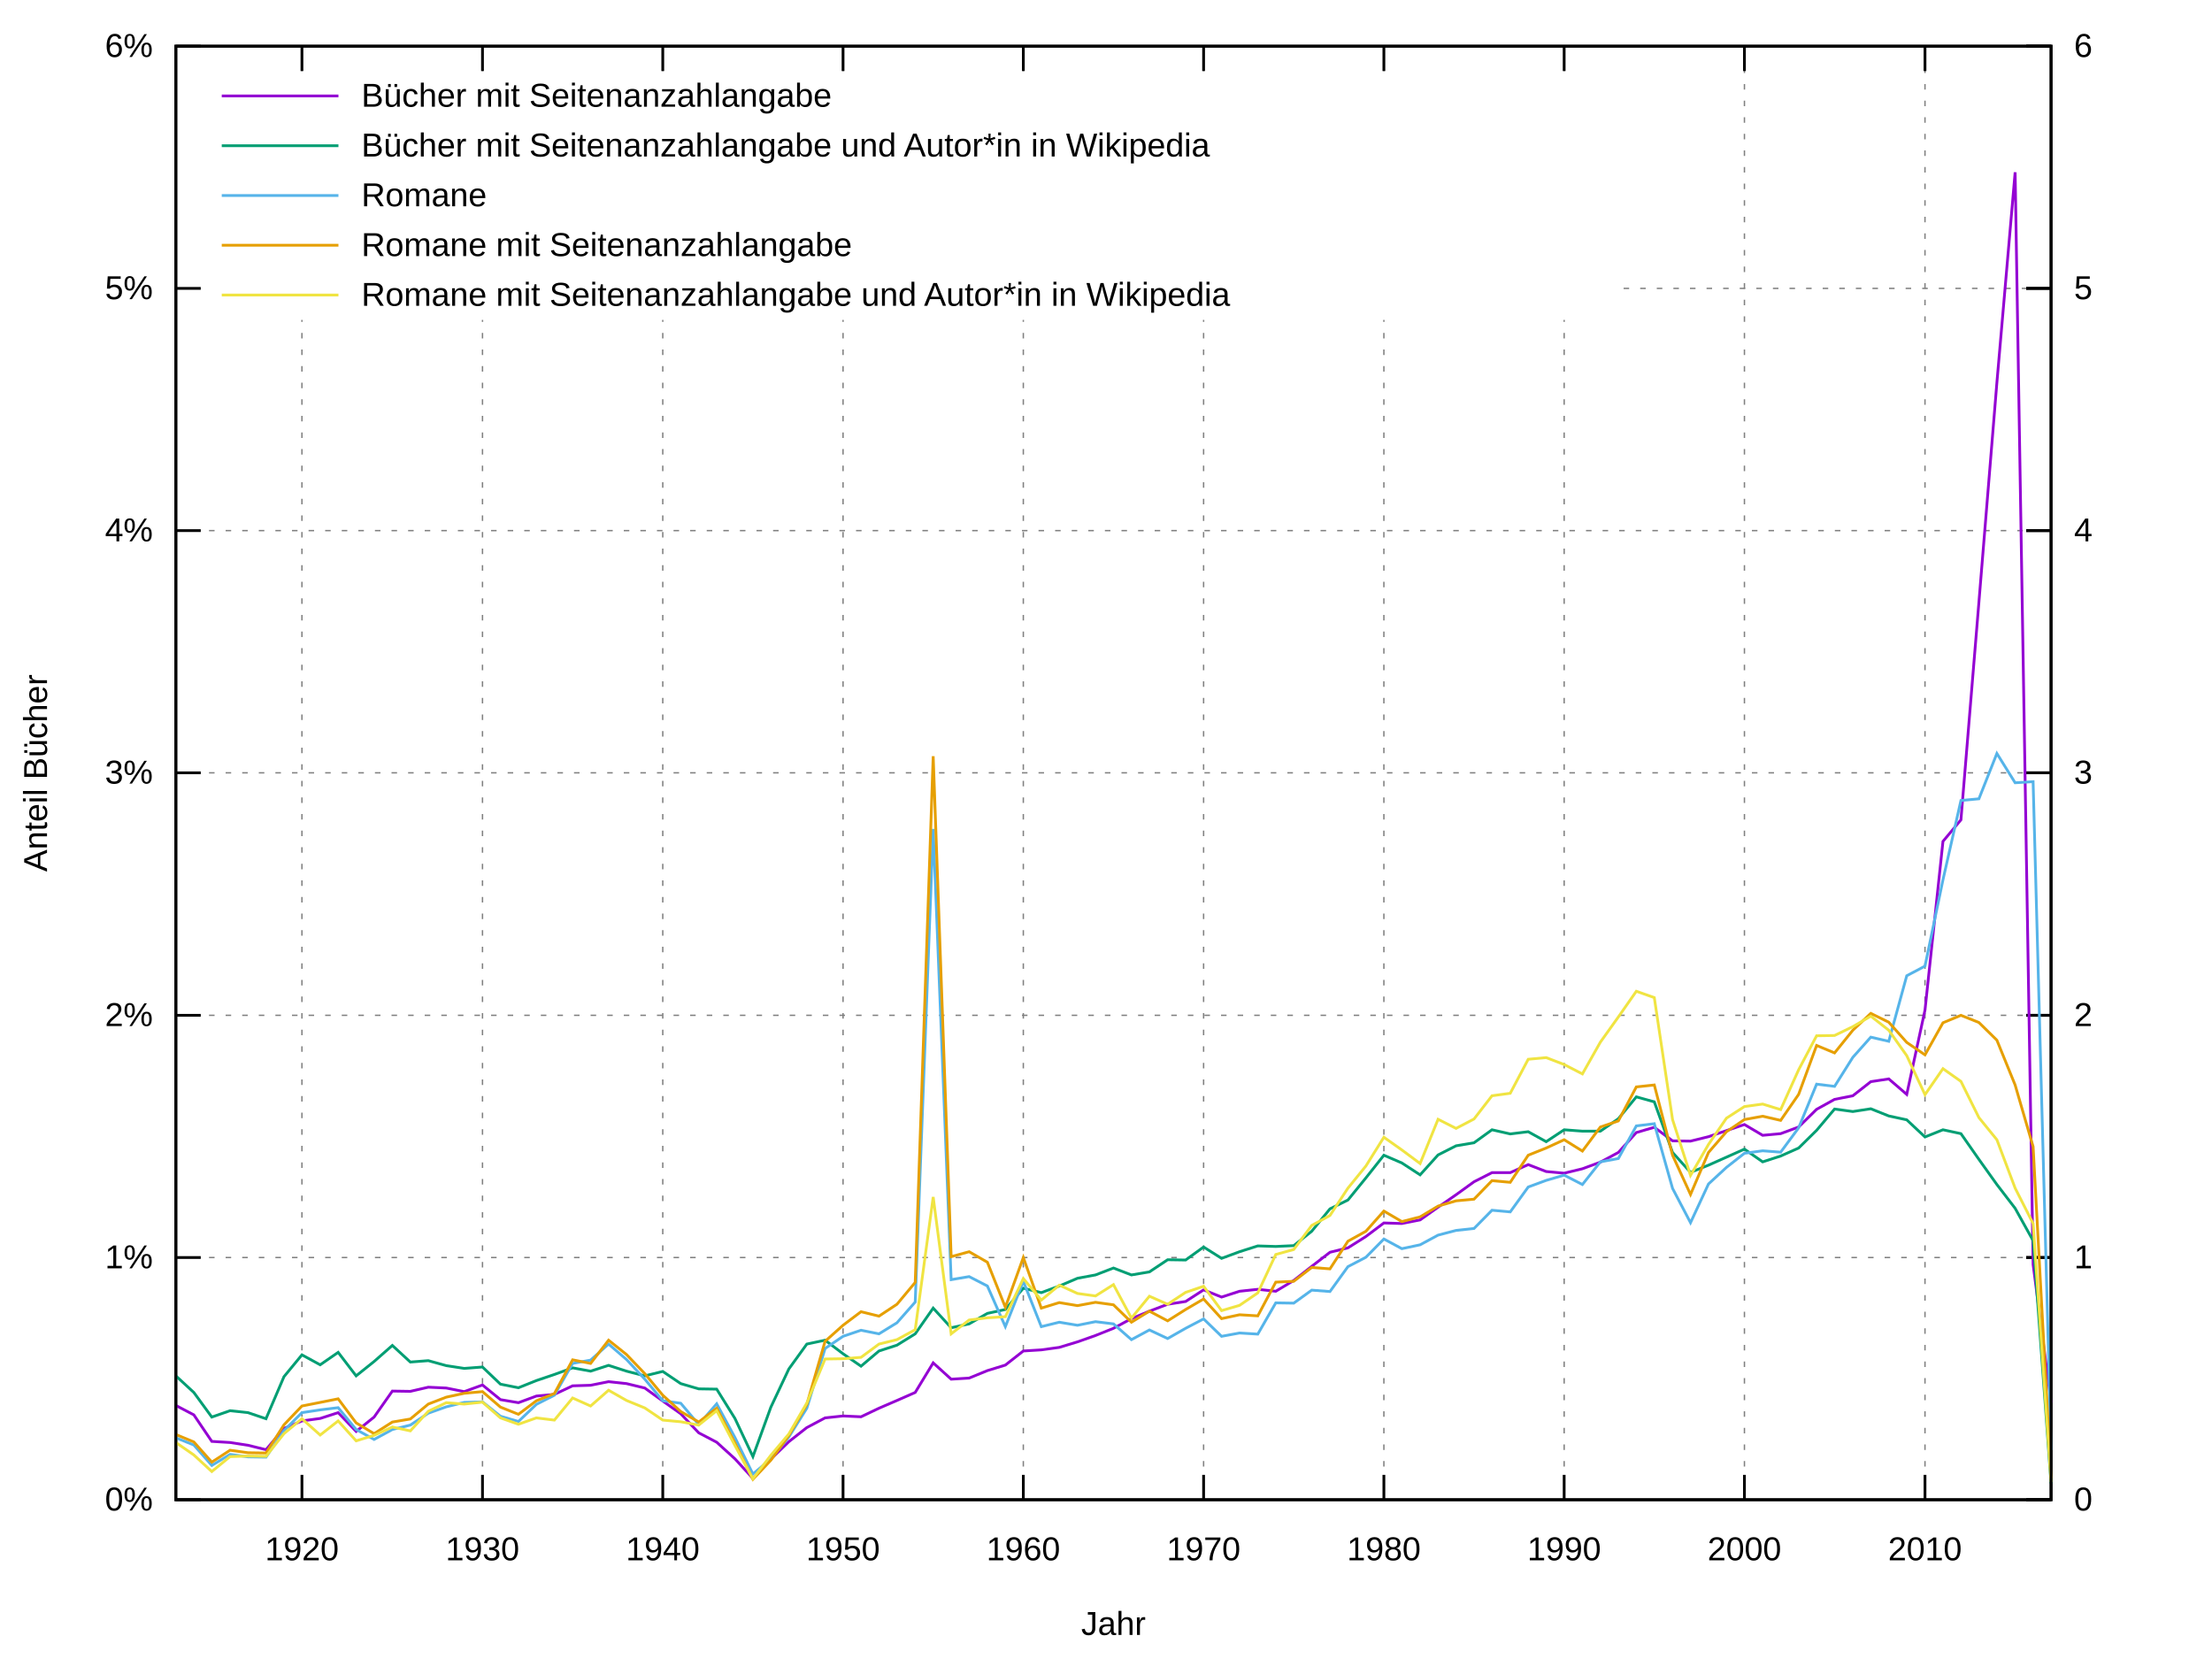
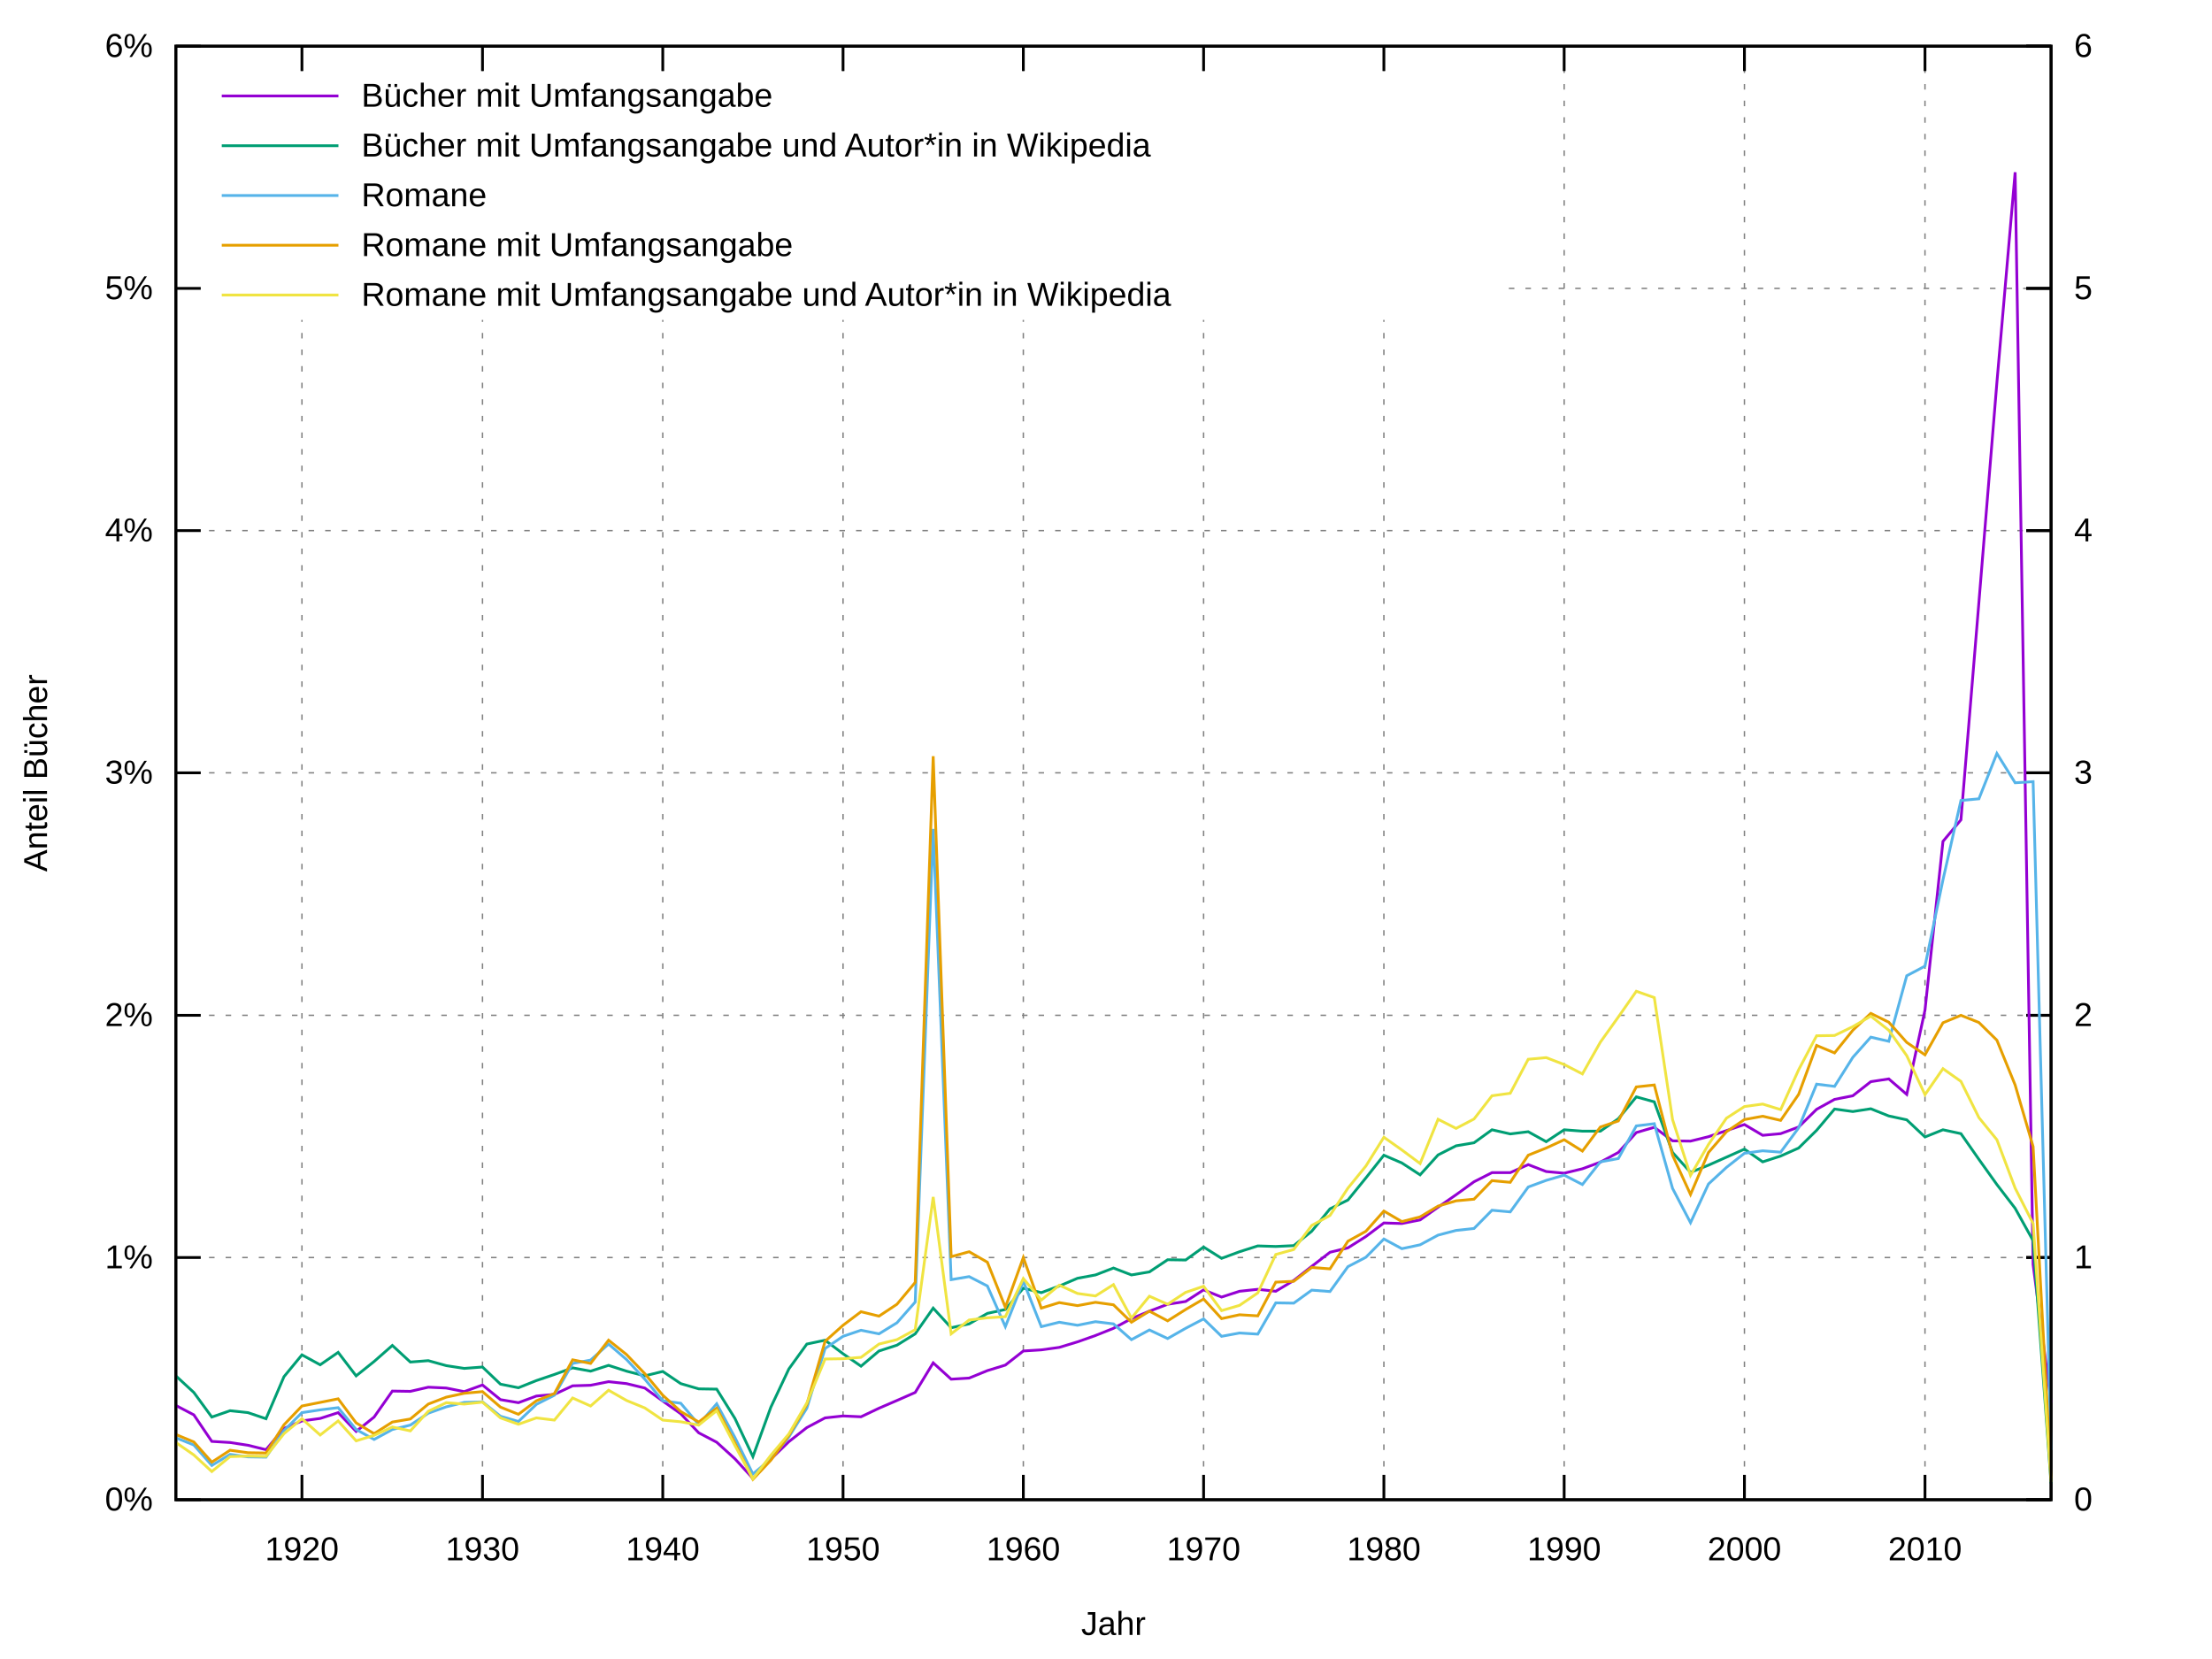
<svg xmlns="http://www.w3.org/2000/svg" xmlns:xlink="http://www.w3.org/1999/xlink" width="800" height="600" viewBox="0 0 800 600">
  <g id="gnuplot_canvas">
    <rect x="0" y="0" width="800" height="600" fill="none" />
    <defs>
      <circle id="gpDot" r="0.5" stroke-width="0.5" />
      <path id="gpPt0" stroke-width="0.222" stroke="currentColor" d="M-1,0 h2 M0,-1 v2" />
      <path id="gpPt1" stroke-width="0.222" stroke="currentColor" d="M-1,-1 L1,1 M1,-1 L-1,1" />
      <path id="gpPt2" stroke-width="0.222" stroke="currentColor" d="M-1,0 L1,0 M0,-1 L0,1 M-1,-1 L1,1 M-1,1 L1,-1" />
      <rect id="gpPt3" stroke-width="0.222" stroke="currentColor" x="-1" y="-1" width="2" height="2" />
      <rect id="gpPt4" stroke-width="0.222" stroke="currentColor" fill="currentColor" x="-1" y="-1" width="2" height="2" />
      <circle id="gpPt5" stroke-width="0.222" stroke="currentColor" cx="0" cy="0" r="1" />
      <use xlink:href="#gpPt5" id="gpPt6" fill="currentColor" stroke="none" />
      <path id="gpPt7" stroke-width="0.222" stroke="currentColor" d="M0,-1.33 L-1.33,0.67 L1.33,0.67 z" />
      <use xlink:href="#gpPt7" id="gpPt8" fill="currentColor" stroke="none" />
      <use xlink:href="#gpPt7" id="gpPt9" stroke="currentColor" transform="rotate(180)" />
      <use xlink:href="#gpPt9" id="gpPt10" fill="currentColor" stroke="none" />
      <use xlink:href="#gpPt3" id="gpPt11" stroke="currentColor" transform="rotate(45)" />
      <use xlink:href="#gpPt11" id="gpPt12" fill="currentColor" stroke="none" />
      <path id="gpPt13" stroke-width="0.222" stroke="currentColor" d="M0,1.330 L1.265,0.411 L0.782,-1.067 L-0.782,-1.076 L-1.265,0.411 z" />
      <use xlink:href="#gpPt13" id="gpPt14" fill="currentColor" stroke="none" />
      <filter id="textbox" filterUnits="objectBoundingBox" x="0" y="0" height="1" width="1">
        <feFlood flood-color="white" flood-opacity="1" result="bgnd" />
        <feComposite in="SourceGraphic" in2="bgnd" operator="atop" />
      </filter>
      <filter id="greybox" filterUnits="objectBoundingBox" x="0" y="0" height="1" width="1">
        <feFlood flood-color="lightgrey" flood-opacity="1" result="grey" />
        <feComposite in="SourceGraphic" in2="grey" operator="atop" />
      </filter>
    </defs>
    <g fill="none" color="white" stroke="black" stroke-width="1.00" stroke-linecap="butt" stroke-linejoin="miter">
</g>
    <g fill="none" color="black" stroke="currentColor" stroke-width="1.00" stroke-linecap="butt" stroke-linejoin="miter">
</g>
    <g fill="none" color="black" stroke="black" stroke-width="0.50" stroke-linecap="butt" stroke-linejoin="miter">
</g>
    <g fill="none" color="gray" stroke="currentColor" stroke-width="0.50" stroke-linecap="butt" stroke-linejoin="miter">
      <path stroke="gray" stroke-dasharray="2,4" class="gridline" d="M63.6,542.4 L741.8,542.4  " />
    </g>
    <g fill="none" color="gray" stroke="gray" stroke-width="1.00" stroke-linecap="butt" stroke-linejoin="miter">
</g>
    <g fill="none" color="black" stroke="currentColor" stroke-width="1.00" stroke-linecap="butt" stroke-linejoin="miter">
      <path stroke="black" d="M63.6,542.4 L72.6,542.4 M741.8,542.4 L732.8,542.4  " />
      <g transform="translate(55.3,546.3)" stroke="none" fill="black" font-family="Arial" font-size="12.00" text-anchor="end">
        <text>
          <tspan font-family="Arial"> 0%</tspan>
        </text>
      </g>
    </g>
    <g fill="none" color="black" stroke="currentColor" stroke-width="1.00" stroke-linecap="butt" stroke-linejoin="miter">
</g>
    <g fill="none" color="black" stroke="black" stroke-width="0.50" stroke-linecap="butt" stroke-linejoin="miter">
</g>
    <g fill="none" color="gray" stroke="currentColor" stroke-width="0.50" stroke-linecap="butt" stroke-linejoin="miter">
      <path stroke="gray" stroke-dasharray="2,4" class="gridline" d="M63.6,454.8 L741.8,454.8  " />
    </g>
    <g fill="none" color="gray" stroke="gray" stroke-width="1.00" stroke-linecap="butt" stroke-linejoin="miter">
</g>
    <g fill="none" color="black" stroke="currentColor" stroke-width="1.00" stroke-linecap="butt" stroke-linejoin="miter">
      <path stroke="black" d="M63.6,454.8 L72.6,454.8 M741.8,454.8 L732.8,454.8  " />
      <g transform="translate(55.3,458.7)" stroke="none" fill="black" font-family="Arial" font-size="12.00" text-anchor="end">
        <text>
          <tspan font-family="Arial"> 1%</tspan>
        </text>
      </g>
    </g>
    <g fill="none" color="black" stroke="currentColor" stroke-width="1.00" stroke-linecap="butt" stroke-linejoin="miter">
</g>
    <g fill="none" color="black" stroke="black" stroke-width="0.50" stroke-linecap="butt" stroke-linejoin="miter">
</g>
    <g fill="none" color="gray" stroke="currentColor" stroke-width="0.50" stroke-linecap="butt" stroke-linejoin="miter">
      <path stroke="gray" stroke-dasharray="2,4" class="gridline" d="M63.6,367.2 L741.8,367.2  " />
    </g>
    <g fill="none" color="gray" stroke="gray" stroke-width="1.00" stroke-linecap="butt" stroke-linejoin="miter">
</g>
    <g fill="none" color="black" stroke="currentColor" stroke-width="1.00" stroke-linecap="butt" stroke-linejoin="miter">
      <path stroke="black" d="M63.6,367.2 L72.6,367.2 M741.8,367.2 L732.8,367.2  " />
      <g transform="translate(55.3,371.1)" stroke="none" fill="black" font-family="Arial" font-size="12.00" text-anchor="end">
        <text>
          <tspan font-family="Arial"> 2%</tspan>
        </text>
      </g>
    </g>
    <g fill="none" color="black" stroke="currentColor" stroke-width="1.00" stroke-linecap="butt" stroke-linejoin="miter">
</g>
    <g fill="none" color="black" stroke="black" stroke-width="0.50" stroke-linecap="butt" stroke-linejoin="miter">
</g>
    <g fill="none" color="gray" stroke="currentColor" stroke-width="0.50" stroke-linecap="butt" stroke-linejoin="miter">
      <path stroke="gray" stroke-dasharray="2,4" class="gridline" d="M63.6,279.5 L741.8,279.5  " />
    </g>
    <g fill="none" color="gray" stroke="gray" stroke-width="1.00" stroke-linecap="butt" stroke-linejoin="miter">
</g>
    <g fill="none" color="black" stroke="currentColor" stroke-width="1.00" stroke-linecap="butt" stroke-linejoin="miter">
      <path stroke="black" d="M63.6,279.5 L72.6,279.5 M741.8,279.5 L732.8,279.5  " />
      <g transform="translate(55.3,283.4)" stroke="none" fill="black" font-family="Arial" font-size="12.00" text-anchor="end">
        <text>
          <tspan font-family="Arial"> 3%</tspan>
        </text>
      </g>
    </g>
    <g fill="none" color="black" stroke="currentColor" stroke-width="1.00" stroke-linecap="butt" stroke-linejoin="miter">
</g>
    <g fill="none" color="black" stroke="black" stroke-width="0.50" stroke-linecap="butt" stroke-linejoin="miter">
</g>
    <g fill="none" color="gray" stroke="currentColor" stroke-width="0.50" stroke-linecap="butt" stroke-linejoin="miter">
      <path stroke="gray" stroke-dasharray="2,4" class="gridline" d="M63.6,191.9 L741.8,191.9  " />
    </g>
    <g fill="none" color="gray" stroke="gray" stroke-width="1.00" stroke-linecap="butt" stroke-linejoin="miter">
</g>
    <g fill="none" color="black" stroke="currentColor" stroke-width="1.00" stroke-linecap="butt" stroke-linejoin="miter">
      <path stroke="black" d="M63.6,191.9 L72.6,191.9 M741.8,191.9 L732.8,191.9  " />
      <g transform="translate(55.3,195.8)" stroke="none" fill="black" font-family="Arial" font-size="12.00" text-anchor="end">
        <text>
          <tspan font-family="Arial"> 4%</tspan>
        </text>
      </g>
    </g>
    <g fill="none" color="black" stroke="currentColor" stroke-width="1.00" stroke-linecap="butt" stroke-linejoin="miter">
</g>
    <g fill="none" color="black" stroke="black" stroke-width="0.50" stroke-linecap="butt" stroke-linejoin="miter">
</g>
    <g fill="none" color="gray" stroke="currentColor" stroke-width="0.50" stroke-linecap="butt" stroke-linejoin="miter">
-       <path stroke="gray" stroke-dasharray="2,4" class="gridline" d="M63.6,104.3 L71.9,104.3 M587.2,104.3 L741.8,104.3  " />
+       <path stroke="gray" stroke-dasharray="2,4" class="gridline" d="M63.6,104.3 L71.9,104.3 M545.7,104.3 L741.8,104.3  " />
    </g>
    <g fill="none" color="gray" stroke="gray" stroke-width="1.00" stroke-linecap="butt" stroke-linejoin="miter">
</g>
    <g fill="none" color="black" stroke="currentColor" stroke-width="1.00" stroke-linecap="butt" stroke-linejoin="miter">
      <path stroke="black" d="M63.6,104.3 L72.6,104.3 M741.8,104.3 L732.8,104.3  " />
      <g transform="translate(55.3,108.2)" stroke="none" fill="black" font-family="Arial" font-size="12.00" text-anchor="end">
        <text>
          <tspan font-family="Arial"> 5%</tspan>
        </text>
      </g>
    </g>
    <g fill="none" color="black" stroke="currentColor" stroke-width="1.00" stroke-linecap="butt" stroke-linejoin="miter">
</g>
    <g fill="none" color="black" stroke="black" stroke-width="0.50" stroke-linecap="butt" stroke-linejoin="miter">
</g>
    <g fill="none" color="gray" stroke="currentColor" stroke-width="0.50" stroke-linecap="butt" stroke-linejoin="miter">
      <path stroke="gray" stroke-dasharray="2,4" class="gridline" d="M63.6,16.7 L741.8,16.7  " />
    </g>
    <g fill="none" color="gray" stroke="gray" stroke-width="1.00" stroke-linecap="butt" stroke-linejoin="miter">
</g>
    <g fill="none" color="black" stroke="currentColor" stroke-width="1.00" stroke-linecap="butt" stroke-linejoin="miter">
      <path stroke="black" d="M63.6,16.7 L72.6,16.7 M741.8,16.7 L732.8,16.7  " />
      <g transform="translate(55.3,20.6)" stroke="none" fill="black" font-family="Arial" font-size="12.00" text-anchor="end">
        <text>
          <tspan font-family="Arial"> 6%</tspan>
        </text>
      </g>
    </g>
    <g fill="none" color="black" stroke="currentColor" stroke-width="1.00" stroke-linecap="butt" stroke-linejoin="miter">
</g>
    <g fill="none" color="black" stroke="black" stroke-width="0.50" stroke-linecap="butt" stroke-linejoin="miter">
</g>
    <g fill="none" color="gray" stroke="currentColor" stroke-width="0.50" stroke-linecap="butt" stroke-linejoin="miter">
      <path stroke="gray" stroke-dasharray="2,4" class="gridline" d="M109.2,542.4 L109.2,115.7 M109.2,25.7 L109.2,16.7  " />
    </g>
    <g fill="none" color="gray" stroke="gray" stroke-width="1.00" stroke-linecap="butt" stroke-linejoin="miter">
</g>
    <g fill="none" color="black" stroke="currentColor" stroke-width="1.00" stroke-linecap="butt" stroke-linejoin="miter">
      <path stroke="black" d="M109.2,542.4 L109.2,533.4 M109.2,16.7 L109.2,25.7  " />
      <g transform="translate(109.2,564.3)" stroke="none" fill="black" font-family="Arial" font-size="12.00" text-anchor="middle">
        <text>
          <tspan font-family="Arial"> 1920</tspan>
        </text>
      </g>
    </g>
    <g fill="none" color="black" stroke="currentColor" stroke-width="1.00" stroke-linecap="butt" stroke-linejoin="miter">
</g>
    <g fill="none" color="black" stroke="black" stroke-width="0.50" stroke-linecap="butt" stroke-linejoin="miter">
</g>
    <g fill="none" color="gray" stroke="currentColor" stroke-width="0.50" stroke-linecap="butt" stroke-linejoin="miter">
      <path stroke="gray" stroke-dasharray="2,4" class="gridline" d="M174.5,542.4 L174.5,115.7 M174.5,25.7 L174.5,16.7  " />
    </g>
    <g fill="none" color="gray" stroke="gray" stroke-width="1.00" stroke-linecap="butt" stroke-linejoin="miter">
</g>
    <g fill="none" color="black" stroke="currentColor" stroke-width="1.00" stroke-linecap="butt" stroke-linejoin="miter">
      <path stroke="black" d="M174.5,542.4 L174.5,533.4 M174.5,16.7 L174.5,25.7  " />
      <g transform="translate(174.5,564.3)" stroke="none" fill="black" font-family="Arial" font-size="12.00" text-anchor="middle">
        <text>
          <tspan font-family="Arial"> 1930</tspan>
        </text>
      </g>
    </g>
    <g fill="none" color="black" stroke="currentColor" stroke-width="1.00" stroke-linecap="butt" stroke-linejoin="miter">
</g>
    <g fill="none" color="black" stroke="black" stroke-width="0.50" stroke-linecap="butt" stroke-linejoin="miter">
</g>
    <g fill="none" color="gray" stroke="currentColor" stroke-width="0.50" stroke-linecap="butt" stroke-linejoin="miter">
      <path stroke="gray" stroke-dasharray="2,4" class="gridline" d="M239.7,542.4 L239.7,115.7 M239.7,25.7 L239.7,16.7  " />
    </g>
    <g fill="none" color="gray" stroke="gray" stroke-width="1.00" stroke-linecap="butt" stroke-linejoin="miter">
</g>
    <g fill="none" color="black" stroke="currentColor" stroke-width="1.00" stroke-linecap="butt" stroke-linejoin="miter">
      <path stroke="black" d="M239.7,542.4 L239.7,533.4 M239.7,16.7 L239.7,25.7  " />
      <g transform="translate(239.7,564.3)" stroke="none" fill="black" font-family="Arial" font-size="12.00" text-anchor="middle">
        <text>
          <tspan font-family="Arial"> 1940</tspan>
        </text>
      </g>
    </g>
    <g fill="none" color="black" stroke="currentColor" stroke-width="1.00" stroke-linecap="butt" stroke-linejoin="miter">
</g>
    <g fill="none" color="black" stroke="black" stroke-width="0.50" stroke-linecap="butt" stroke-linejoin="miter">
</g>
    <g fill="none" color="gray" stroke="currentColor" stroke-width="0.50" stroke-linecap="butt" stroke-linejoin="miter">
      <path stroke="gray" stroke-dasharray="2,4" class="gridline" d="M304.9,542.4 L304.9,115.7 M304.9,25.7 L304.9,16.7  " />
    </g>
    <g fill="none" color="gray" stroke="gray" stroke-width="1.00" stroke-linecap="butt" stroke-linejoin="miter">
</g>
    <g fill="none" color="black" stroke="currentColor" stroke-width="1.00" stroke-linecap="butt" stroke-linejoin="miter">
      <path stroke="black" d="M304.9,542.4 L304.9,533.4 M304.9,16.7 L304.9,25.7  " />
      <g transform="translate(304.9,564.3)" stroke="none" fill="black" font-family="Arial" font-size="12.00" text-anchor="middle">
        <text>
          <tspan font-family="Arial"> 1950</tspan>
        </text>
      </g>
    </g>
    <g fill="none" color="black" stroke="currentColor" stroke-width="1.00" stroke-linecap="butt" stroke-linejoin="miter">
</g>
    <g fill="none" color="black" stroke="black" stroke-width="0.50" stroke-linecap="butt" stroke-linejoin="miter">
</g>
    <g fill="none" color="gray" stroke="currentColor" stroke-width="0.50" stroke-linecap="butt" stroke-linejoin="miter">
      <path stroke="gray" stroke-dasharray="2,4" class="gridline" d="M370.1,542.4 L370.1,115.7 M370.1,25.7 L370.1,16.7  " />
    </g>
    <g fill="none" color="gray" stroke="gray" stroke-width="1.00" stroke-linecap="butt" stroke-linejoin="miter">
</g>
    <g fill="none" color="black" stroke="currentColor" stroke-width="1.00" stroke-linecap="butt" stroke-linejoin="miter">
      <path stroke="black" d="M370.1,542.4 L370.1,533.4 M370.1,16.7 L370.1,25.7  " />
      <g transform="translate(370.1,564.3)" stroke="none" fill="black" font-family="Arial" font-size="12.00" text-anchor="middle">
        <text>
          <tspan font-family="Arial"> 1960</tspan>
        </text>
      </g>
    </g>
    <g fill="none" color="black" stroke="currentColor" stroke-width="1.00" stroke-linecap="butt" stroke-linejoin="miter">
</g>
    <g fill="none" color="black" stroke="black" stroke-width="0.50" stroke-linecap="butt" stroke-linejoin="miter">
</g>
    <g fill="none" color="gray" stroke="currentColor" stroke-width="0.50" stroke-linecap="butt" stroke-linejoin="miter">
      <path stroke="gray" stroke-dasharray="2,4" class="gridline" d="M435.3,542.4 L435.3,115.7 M435.3,25.7 L435.3,16.7  " />
    </g>
    <g fill="none" color="gray" stroke="gray" stroke-width="1.00" stroke-linecap="butt" stroke-linejoin="miter">
</g>
    <g fill="none" color="black" stroke="currentColor" stroke-width="1.00" stroke-linecap="butt" stroke-linejoin="miter">
      <path stroke="black" d="M435.3,542.4 L435.3,533.4 M435.3,16.7 L435.3,25.7  " />
      <g transform="translate(435.3,564.3)" stroke="none" fill="black" font-family="Arial" font-size="12.00" text-anchor="middle">
        <text>
          <tspan font-family="Arial"> 1970</tspan>
        </text>
      </g>
    </g>
    <g fill="none" color="black" stroke="currentColor" stroke-width="1.00" stroke-linecap="butt" stroke-linejoin="miter">
</g>
    <g fill="none" color="black" stroke="black" stroke-width="0.50" stroke-linecap="butt" stroke-linejoin="miter">
</g>
    <g fill="none" color="gray" stroke="currentColor" stroke-width="0.50" stroke-linecap="butt" stroke-linejoin="miter">
      <path stroke="gray" stroke-dasharray="2,4" class="gridline" d="M500.5,542.4 L500.5,115.7 M500.5,25.7 L500.5,16.7  " />
    </g>
    <g fill="none" color="gray" stroke="gray" stroke-width="1.00" stroke-linecap="butt" stroke-linejoin="miter">
</g>
    <g fill="none" color="black" stroke="currentColor" stroke-width="1.00" stroke-linecap="butt" stroke-linejoin="miter">
      <path stroke="black" d="M500.5,542.4 L500.5,533.4 M500.5,16.7 L500.5,25.7  " />
      <g transform="translate(500.5,564.3)" stroke="none" fill="black" font-family="Arial" font-size="12.00" text-anchor="middle">
        <text>
          <tspan font-family="Arial"> 1980</tspan>
        </text>
      </g>
    </g>
    <g fill="none" color="black" stroke="currentColor" stroke-width="1.00" stroke-linecap="butt" stroke-linejoin="miter">
</g>
    <g fill="none" color="black" stroke="black" stroke-width="0.50" stroke-linecap="butt" stroke-linejoin="miter">
</g>
    <g fill="none" color="gray" stroke="currentColor" stroke-width="0.50" stroke-linecap="butt" stroke-linejoin="miter">
-       <path stroke="gray" stroke-dasharray="2,4" class="gridline" d="M565.7,542.4 L565.7,115.7 M565.7,25.7 L565.7,16.7  " />
+       <path stroke="gray" stroke-dasharray="2,4" class="gridline" d="M565.7,542.4 L565.7,16.7  " />
    </g>
    <g fill="none" color="gray" stroke="gray" stroke-width="1.00" stroke-linecap="butt" stroke-linejoin="miter">
</g>
    <g fill="none" color="black" stroke="currentColor" stroke-width="1.00" stroke-linecap="butt" stroke-linejoin="miter">
      <path stroke="black" d="M565.7,542.4 L565.7,533.4 M565.7,16.7 L565.7,25.7  " />
      <g transform="translate(565.7,564.3)" stroke="none" fill="black" font-family="Arial" font-size="12.00" text-anchor="middle">
        <text>
          <tspan font-family="Arial"> 1990</tspan>
        </text>
      </g>
    </g>
    <g fill="none" color="black" stroke="currentColor" stroke-width="1.00" stroke-linecap="butt" stroke-linejoin="miter">
</g>
    <g fill="none" color="black" stroke="black" stroke-width="0.50" stroke-linecap="butt" stroke-linejoin="miter">
</g>
    <g fill="none" color="gray" stroke="currentColor" stroke-width="0.50" stroke-linecap="butt" stroke-linejoin="miter">
      <path stroke="gray" stroke-dasharray="2,4" class="gridline" d="M630.9,542.4 L630.9,16.7  " />
    </g>
    <g fill="none" color="gray" stroke="gray" stroke-width="1.00" stroke-linecap="butt" stroke-linejoin="miter">
</g>
    <g fill="none" color="black" stroke="currentColor" stroke-width="1.00" stroke-linecap="butt" stroke-linejoin="miter">
      <path stroke="black" d="M630.9,542.4 L630.9,533.4 M630.9,16.7 L630.9,25.7  " />
      <g transform="translate(630.9,564.3)" stroke="none" fill="black" font-family="Arial" font-size="12.00" text-anchor="middle">
        <text>
          <tspan font-family="Arial"> 2000</tspan>
        </text>
      </g>
    </g>
    <g fill="none" color="black" stroke="currentColor" stroke-width="1.00" stroke-linecap="butt" stroke-linejoin="miter">
</g>
    <g fill="none" color="black" stroke="black" stroke-width="0.50" stroke-linecap="butt" stroke-linejoin="miter">
</g>
    <g fill="none" color="gray" stroke="currentColor" stroke-width="0.50" stroke-linecap="butt" stroke-linejoin="miter">
      <path stroke="gray" stroke-dasharray="2,4" class="gridline" d="M696.2,542.4 L696.2,16.7  " />
    </g>
    <g fill="none" color="gray" stroke="gray" stroke-width="1.00" stroke-linecap="butt" stroke-linejoin="miter">
</g>
    <g fill="none" color="black" stroke="currentColor" stroke-width="1.00" stroke-linecap="butt" stroke-linejoin="miter">
      <path stroke="black" d="M696.2,542.4 L696.2,533.4 M696.2,16.7 L696.2,25.7  " />
      <g transform="translate(696.2,564.3)" stroke="none" fill="black" font-family="Arial" font-size="12.00" text-anchor="middle">
        <text>
          <tspan font-family="Arial"> 2010</tspan>
        </text>
      </g>
    </g>
    <g fill="none" color="black" stroke="currentColor" stroke-width="1.00" stroke-linecap="butt" stroke-linejoin="miter">
      <path stroke="black" d="M741.8,542.4 L732.8,542.4  " />
      <g transform="translate(750.1,546.3)" stroke="none" fill="black" font-family="Arial" font-size="12.00" text-anchor="start">
        <text>
          <tspan font-family="Arial"> 0</tspan>
        </text>
      </g>
    </g>
    <g fill="none" color="black" stroke="currentColor" stroke-width="1.00" stroke-linecap="butt" stroke-linejoin="miter">
      <path stroke="black" d="M741.8,454.8 L732.8,454.8  " />
      <g transform="translate(750.1,458.7)" stroke="none" fill="black" font-family="Arial" font-size="12.00" text-anchor="start">
        <text>
          <tspan font-family="Arial"> 1</tspan>
        </text>
      </g>
    </g>
    <g fill="none" color="black" stroke="currentColor" stroke-width="1.00" stroke-linecap="butt" stroke-linejoin="miter">
      <path stroke="black" d="M741.8,367.2 L732.8,367.2  " />
      <g transform="translate(750.1,371.1)" stroke="none" fill="black" font-family="Arial" font-size="12.00" text-anchor="start">
        <text>
          <tspan font-family="Arial"> 2</tspan>
        </text>
      </g>
    </g>
    <g fill="none" color="black" stroke="currentColor" stroke-width="1.00" stroke-linecap="butt" stroke-linejoin="miter">
      <path stroke="black" d="M741.8,279.5 L732.8,279.5  " />
      <g transform="translate(750.1,283.4)" stroke="none" fill="black" font-family="Arial" font-size="12.00" text-anchor="start">
        <text>
          <tspan font-family="Arial"> 3</tspan>
        </text>
      </g>
    </g>
    <g fill="none" color="black" stroke="currentColor" stroke-width="1.00" stroke-linecap="butt" stroke-linejoin="miter">
      <path stroke="black" d="M741.8,191.9 L732.8,191.9  " />
      <g transform="translate(750.1,195.8)" stroke="none" fill="black" font-family="Arial" font-size="12.00" text-anchor="start">
        <text>
          <tspan font-family="Arial"> 4</tspan>
        </text>
      </g>
    </g>
    <g fill="none" color="black" stroke="currentColor" stroke-width="1.00" stroke-linecap="butt" stroke-linejoin="miter">
      <path stroke="black" d="M741.8,104.3 L732.8,104.3  " />
      <g transform="translate(750.1,108.2)" stroke="none" fill="black" font-family="Arial" font-size="12.00" text-anchor="start">
        <text>
          <tspan font-family="Arial"> 5</tspan>
        </text>
      </g>
    </g>
    <g fill="none" color="black" stroke="currentColor" stroke-width="1.00" stroke-linecap="butt" stroke-linejoin="miter">
      <path stroke="black" d="M741.8,16.7 L732.8,16.7  " />
      <g transform="translate(750.1,20.6)" stroke="none" fill="black" font-family="Arial" font-size="12.00" text-anchor="start">
        <text>
          <tspan font-family="Arial"> 6</tspan>
        </text>
      </g>
    </g>
    <g fill="none" color="black" stroke="currentColor" stroke-width="1.00" stroke-linecap="butt" stroke-linejoin="miter">
</g>
    <g fill="none" color="black" stroke="currentColor" stroke-width="1.00" stroke-linecap="butt" stroke-linejoin="miter">
      <path stroke="black" d="M63.6,16.7 L63.6,542.4 L741.8,542.4 L741.8,16.7 L63.6,16.7 Z  " />
    </g>
    <g fill="none" color="black" stroke="currentColor" stroke-width="1.00" stroke-linecap="butt" stroke-linejoin="miter">
      <g transform="translate(17.0,279.6) rotate(270)" stroke="none" fill="black" font-family="Arial" font-size="12.00" text-anchor="middle">
        <text>
          <tspan font-family="Arial">Anteil Bücher</tspan>
        </text>
      </g>
    </g>
    <g fill="none" color="black" stroke="currentColor" stroke-width="1.00" stroke-linecap="butt" stroke-linejoin="miter">
      <g transform="translate(402.7,591.3)" stroke="none" fill="black" font-family="Arial" font-size="12.00" text-anchor="middle">
        <text>
          <tspan font-family="Arial">Jahr</tspan>
        </text>
      </g>
    </g>
    <g fill="none" color="black" stroke="currentColor" stroke-width="1.00" stroke-linecap="butt" stroke-linejoin="miter">
</g>
    <g id="gnuplot_plot_1">
      <g fill="none" color="black" stroke="currentColor" stroke-width="1.00" stroke-linecap="butt" stroke-linejoin="miter">
        <g transform="translate(130.7,38.6)" stroke="none" fill="black" font-family="Arial" font-size="12.00" text-anchor="start">
          <text>
-             <tspan font-family="Arial">Bücher mit Seitenanzahlangabe</tspan>
+             <tspan font-family="Arial">Bücher mit Umfangsangabe</tspan>
          </text>
        </g>
      </g>
      <g fill="none" color="black" stroke="currentColor" stroke-width="1.00" stroke-linecap="butt" stroke-linejoin="miter">
        <path stroke="rgb(148,   0, 211)" d="M80.2,34.7 L122.4,34.7 M63.6,508.3 L70.1,511.7 L76.6,521.3 L83.2,521.7 L89.7,522.7 L96.2,524.3   L102.7,516.6 L109.2,513.9 L115.8,513.0 L122.3,510.9 L128.8,517.7 L135.3,512.5 L141.9,503.1 L148.4,503.2   L154.9,501.7 L161.4,502.0 L167.9,503.3 L174.5,500.9 L181.0,506.2 L187.5,507.3 L194.0,504.9 L200.5,504.3   L207.1,501.2 L213.6,501.0 L220.1,499.7 L226.6,500.4 L233.2,502.0 L239.7,506.7 L246.2,511.3 L252.7,518.2   L259.2,521.6 L265.8,527.6 L272.3,534.7 L278.8,527.7 L285.3,521.4 L291.8,516.3 L298.4,512.8 L304.9,512.1   L311.4,512.4 L317.9,509.3 L324.4,506.5 L331.0,503.6 L337.5,492.9 L344.0,498.8 L350.5,498.4 L357.1,495.7   L363.6,493.7 L370.1,488.6 L376.6,488.2 L383.1,487.3 L389.7,485.3 L396.2,483.0 L402.7,480.4 L409.2,476.9   L415.7,474.2 L422.3,471.7 L428.8,470.7 L435.3,466.5 L441.8,469.1 L448.3,467.0 L454.9,466.3 L461.4,467.0   L467.9,463.1 L474.4,458.0 L481.0,452.9 L487.5,451.3 L494.0,447.2 L500.5,442.3 L507.0,442.5 L513.6,441.2   L520.1,436.6 L526.6,432.1 L533.1,427.4 L539.6,424.1 L546.2,424.1 L552.7,421.2 L559.2,423.7 L565.7,424.3   L572.3,422.7 L578.8,420.3 L585.3,416.8 L591.8,409.6 L598.3,407.7 L604.9,412.6 L611.4,412.7 L617.9,411.1   L624.4,408.9 L630.9,406.7 L637.5,410.6 L644.0,410.0 L650.5,407.6 L657.0,401.2 L663.5,397.6 L670.1,396.3   L676.6,391.2 L683.1,390.2 L689.6,395.8 L696.2,365.3 L702.7,304.3 L709.2,296.5 L715.7,217.8 L722.2,138.4   L728.8,62.3 L735.3,457.3 L741.8,507.3  " />
      </g>
    </g>
    <g id="gnuplot_plot_2">
      <g fill="none" color="black" stroke="currentColor" stroke-width="1.00" stroke-linecap="butt" stroke-linejoin="miter">
        <g transform="translate(130.7,56.6)" stroke="none" fill="black" font-family="Arial" font-size="12.00" text-anchor="start">
          <text>
-             <tspan font-family="Arial">Bücher mit Seitenanzahlangabe und Autor*in in Wikipedia</tspan>
+             <tspan font-family="Arial">Bücher mit Umfangsangabe und Autor*in in Wikipedia</tspan>
          </text>
        </g>
      </g>
      <g fill="none" color="black" stroke="currentColor" stroke-width="1.00" stroke-linecap="butt" stroke-linejoin="miter">
        <path stroke="rgb(  0, 158, 115)" d="M80.2,52.7 L122.4,52.7 M63.6,497.6 L70.1,503.6 L76.6,512.5 L83.2,510.2 L89.7,510.9 L96.2,513.1   L102.7,497.9 L109.2,490.0 L115.8,493.6 L122.3,489.1 L128.8,497.6 L135.3,492.4 L141.9,486.6 L148.4,492.6   L154.9,492.1 L161.4,493.9 L167.9,494.9 L174.5,494.4 L181.0,500.6 L187.5,501.9 L194.0,499.3 L200.5,497.1   L207.1,494.7 L213.6,495.9 L220.1,493.8 L226.6,495.9 L233.2,497.6 L239.7,496.0 L246.2,500.4 L252.7,502.3   L259.2,502.4 L265.8,513.0 L272.3,526.8 L278.8,508.9 L285.3,495.1 L291.8,486.1 L298.4,484.7 L304.9,489.6   L311.4,494.1 L317.9,488.6 L324.4,486.5 L331.0,482.4 L337.5,473.1 L344.0,480.2 L350.5,478.8 L357.1,475.0   L363.6,473.6 L370.1,465.9 L376.6,467.5 L383.1,465.1 L389.7,462.3 L396.2,461.1 L402.7,458.6 L409.2,461.1   L415.7,460.0 L422.3,455.6 L428.8,455.7 L435.3,451.0 L441.8,455.1 L448.3,452.7 L454.9,450.6 L461.4,450.8   L467.9,450.5 L474.4,445.3 L481.0,437.2 L487.5,434.0 L494.0,426.0 L500.5,417.8 L507.0,420.6 L513.6,424.9   L520.1,417.7 L526.6,414.4 L533.1,413.3 L539.6,408.6 L546.2,410.1 L552.7,409.3 L559.2,412.9 L565.7,408.6   L572.3,409.1 L578.8,409.1 L585.3,404.6 L591.8,396.7 L598.3,398.5 L604.9,416.8 L611.4,424.0 L617.9,421.4   L624.4,418.5 L630.9,415.6 L637.5,420.2 L644.0,418.1 L650.5,415.2 L657.0,408.8 L663.5,401.1 L670.1,402.0   L676.6,401.0 L683.1,403.6 L689.6,405.0 L696.2,411.2 L702.7,408.6 L709.2,410.0 L715.7,419.3 L722.2,428.4   L728.8,437.0 L735.3,448.7 L741.8,536.5  " />
      </g>
    </g>
    <g id="gnuplot_plot_3">
      <g fill="none" color="black" stroke="currentColor" stroke-width="1.00" stroke-linecap="butt" stroke-linejoin="miter">
        <g transform="translate(130.7,74.6)" stroke="none" fill="black" font-family="Arial" font-size="12.00" text-anchor="start">
          <text>
            <tspan font-family="Arial">Romane</tspan>
          </text>
        </g>
      </g>
      <g fill="none" color="black" stroke="currentColor" stroke-width="1.00" stroke-linecap="butt" stroke-linejoin="miter">
        <path stroke="rgb( 86, 180, 233)" d="M80.2,70.7 L122.4,70.7 M63.6,520.0 L70.1,522.6 L76.6,530.0 L83.2,526.0 L89.7,526.9 L96.2,527.0   L102.7,517.4 L109.2,510.9 L115.8,509.9 L122.3,509.1 L128.8,517.0 L135.3,520.6 L141.9,517.0 L148.4,515.4   L154.9,511.1 L161.4,508.8 L167.9,507.2 L174.5,507.0 L181.0,512.2 L187.5,514.1 L194.0,507.9 L200.5,504.6   L207.1,493.1 L213.6,491.9 L220.1,486.1 L226.6,491.7 L233.2,498.8 L239.7,506.6 L246.2,507.5 L252.7,515.2   L259.2,507.7 L265.8,519.9 L272.3,533.1 L278.8,527.6 L285.3,519.7 L291.8,509.3 L298.4,487.7 L304.9,483.3   L311.4,481.1 L317.9,482.4 L324.4,478.4 L331.0,470.9 L337.5,299.8 L344.0,462.8 L350.5,461.7 L357.1,465.1   L363.6,479.8 L370.1,463.4 L376.6,479.8 L383.1,478.2 L389.7,479.3 L396.2,478.0 L402.7,478.8 L409.2,484.5   L415.7,481.0 L422.3,484.1 L428.8,480.4 L435.3,477.0 L441.8,483.3 L448.3,482.1 L454.9,482.5 L461.4,471.2   L467.9,471.3 L474.4,466.6 L481.0,467.1 L487.5,458.1 L494.0,454.7 L500.5,448.1 L507.0,451.6 L513.6,450.2   L520.1,446.7 L526.6,445.0 L533.1,444.3 L539.6,437.7 L546.2,438.3 L552.7,429.3 L559.2,426.9 L565.7,425.0   L572.3,428.4 L578.8,420.2 L585.3,419.0 L591.8,407.2 L598.3,406.4 L604.9,429.8 L611.4,442.2 L617.9,428.2   L624.4,422.2 L630.9,417.1 L637.5,416.2 L644.0,416.7 L650.5,407.9 L657.0,392.1 L663.5,392.9 L670.1,382.4   L676.6,375.1 L683.1,376.6 L689.6,352.9 L696.2,349.4 L702.7,318.2 L709.2,289.5 L715.7,288.9 L722.2,272.5   L728.8,283.1 L735.3,282.7 L741.8,524.4  " />
      </g>
    </g>
    <g id="gnuplot_plot_4">
      <g fill="none" color="black" stroke="currentColor" stroke-width="1.00" stroke-linecap="butt" stroke-linejoin="miter">
        <g transform="translate(130.7,92.6)" stroke="none" fill="black" font-family="Arial" font-size="12.00" text-anchor="start">
          <text>
-             <tspan font-family="Arial">Romane mit Seitenanzahlangabe</tspan>
+             <tspan font-family="Arial">Romane mit Umfangsangabe</tspan>
          </text>
        </g>
      </g>
      <g fill="none" color="black" stroke="currentColor" stroke-width="1.00" stroke-linecap="butt" stroke-linejoin="miter">
        <path stroke="rgb(230, 159,   0)" d="M80.2,88.7 L122.4,88.7 M63.6,518.8 L70.1,521.5 L76.6,528.8 L83.2,524.5 L89.7,525.4 L96.2,525.5   L102.7,515.3 L109.2,508.5 L115.8,507.2 L122.3,505.9 L128.8,514.6 L135.3,518.5 L141.9,514.3 L148.4,513.2   L154.9,507.8 L161.4,505.3 L167.9,503.9 L174.5,503.3 L181.0,508.9 L187.5,511.5 L194.0,506.6 L200.5,504.0   L207.1,491.8 L213.6,493.1 L220.1,484.7 L226.6,489.9 L233.2,496.8 L239.7,504.6 L246.2,510.5 L252.7,514.3   L259.2,509.3 L265.8,521.9 L272.3,535.0 L278.8,528.1 L285.3,519.1 L291.8,507.9 L298.4,485.1 L304.9,479.3   L311.4,474.4 L317.9,476.0 L324.4,471.7 L331.0,463.8 L337.5,273.5 L344.0,454.5 L350.5,452.7 L357.1,456.5   L363.6,472.8 L370.1,454.8 L376.6,473.1 L383.1,471.1 L389.7,472.2 L396.2,471.0 L402.7,471.9 L409.2,478.2   L415.7,474.2 L422.3,477.7 L428.8,473.6 L435.3,469.8 L441.8,476.9 L448.3,475.5 L454.9,475.9 L461.4,463.7   L467.9,463.4 L474.4,458.4 L481.0,458.9 L487.5,448.9 L494.0,445.3 L500.5,438.0 L507.0,441.8 L513.6,440.1   L520.1,436.2 L526.6,434.3 L533.1,433.7 L539.6,427.0 L546.2,427.6 L552.7,417.8 L559.2,415.2 L565.7,412.2   L572.3,416.3 L578.8,407.6 L585.3,405.4 L591.8,393.1 L598.3,392.4 L604.9,417.8 L611.4,432.0 L617.9,416.8   L624.4,409.3 L630.9,404.9 L637.5,403.7 L644.0,405.2 L650.5,395.8 L657.0,378.1 L663.5,380.8 L670.1,372.6   L676.6,366.5 L683.1,369.7 L689.6,377.0 L696.2,381.5 L702.7,369.9 L709.2,367.2 L715.7,369.8 L722.2,376.2   L728.8,392.4 L735.3,414.7 L741.8,534.6  " />
      </g>
    </g>
    <g id="gnuplot_plot_5">
      <g fill="none" color="black" stroke="currentColor" stroke-width="1.00" stroke-linecap="butt" stroke-linejoin="miter">
        <g transform="translate(130.7,110.6)" stroke="none" fill="black" font-family="Arial" font-size="12.00" text-anchor="start">
          <text>
-             <tspan font-family="Arial">Romane mit Seitenanzahlangabe und Autor*in in Wikipedia</tspan>
+             <tspan font-family="Arial">Romane mit Umfangsangabe und Autor*in in Wikipedia</tspan>
          </text>
        </g>
      </g>
      <g fill="none" color="black" stroke="currentColor" stroke-width="1.00" stroke-linecap="butt" stroke-linejoin="miter">
        <path stroke="rgb(240, 228,  66)" d="M80.2,106.7 L122.4,106.7 M63.6,521.7 L70.1,526.2 L76.6,532.2 L83.2,526.8 L89.7,526.6 L96.2,526.7   L102.7,518.5 L109.2,513.1 L115.8,519.0 L122.3,513.9 L128.8,521.1 L135.3,519.1 L141.9,516.1 L148.4,517.5   L154.9,510.4 L161.4,507.3 L167.9,507.8 L174.5,507.1 L181.0,512.8 L187.5,515.1 L194.0,512.8 L200.5,513.6   L207.1,505.6 L213.6,508.5 L220.1,502.8 L226.6,506.5 L233.2,509.2 L239.7,513.6 L246.2,514.2 L252.7,515.4   L259.2,510.2 L265.8,522.8 L272.3,534.8 L278.8,526.3 L285.3,518.6 L291.8,507.4 L298.4,491.5 L304.9,491.4   L311.4,490.9 L317.9,486.1 L324.4,484.5 L331.0,480.9 L337.5,432.9 L344.0,482.4 L350.5,477.4 L357.1,476.6   L363.6,476.2 L370.1,462.4 L376.6,470.2 L383.1,464.8 L389.7,467.8 L396.2,468.7 L402.7,464.6 L409.2,476.7   L415.7,468.8 L422.3,471.7 L428.8,467.4 L435.3,465.2 L441.8,474.0 L448.3,472.1 L454.9,467.6 L461.4,453.7   L467.9,451.9 L474.4,443.2 L481.0,439.6 L487.5,429.7 L494.0,421.7 L500.5,411.3 L507.0,415.9 L513.6,420.8   L520.1,404.8 L526.6,408.1 L533.1,404.7 L539.6,396.3 L546.2,395.4 L552.7,383.1 L559.2,382.5 L565.7,385.0   L572.3,388.4 L578.8,376.9 L585.3,367.8 L591.8,358.5 L598.3,360.8 L604.9,404.9 L611.4,425.1 L617.9,413.9   L624.4,404.4 L630.9,400.2 L637.5,399.3 L644.0,401.3 L650.5,386.9 L657.0,374.6 L663.5,374.5 L670.1,371.3   L676.6,367.5 L683.1,372.6 L689.6,381.8 L696.2,395.9 L702.7,386.5 L709.2,391.1 L715.7,404.2 L722.2,412.2   L728.8,429.7 L735.3,442.5 L741.8,536.0  " />
      </g>
    </g>
    <g fill="none" color="white" stroke="rgb(240, 228,  66)" stroke-width="2.00" stroke-linecap="butt" stroke-linejoin="miter">
</g>
    <g fill="none" color="black" stroke="currentColor" stroke-width="2.00" stroke-linecap="butt" stroke-linejoin="miter">
</g>
    <g fill="none" color="black" stroke="black" stroke-width="1.00" stroke-linecap="butt" stroke-linejoin="miter">
</g>
    <g fill="none" color="black" stroke="currentColor" stroke-width="1.00" stroke-linecap="butt" stroke-linejoin="miter">
      <path stroke="black" d="M63.6,16.7 L63.6,542.4 L741.8,542.4 L741.8,16.7 L63.6,16.7 Z  " />
    </g>
    <g fill="none" color="black" stroke="currentColor" stroke-width="1.00" stroke-linecap="butt" stroke-linejoin="miter">
</g>
  </g>
</svg>
